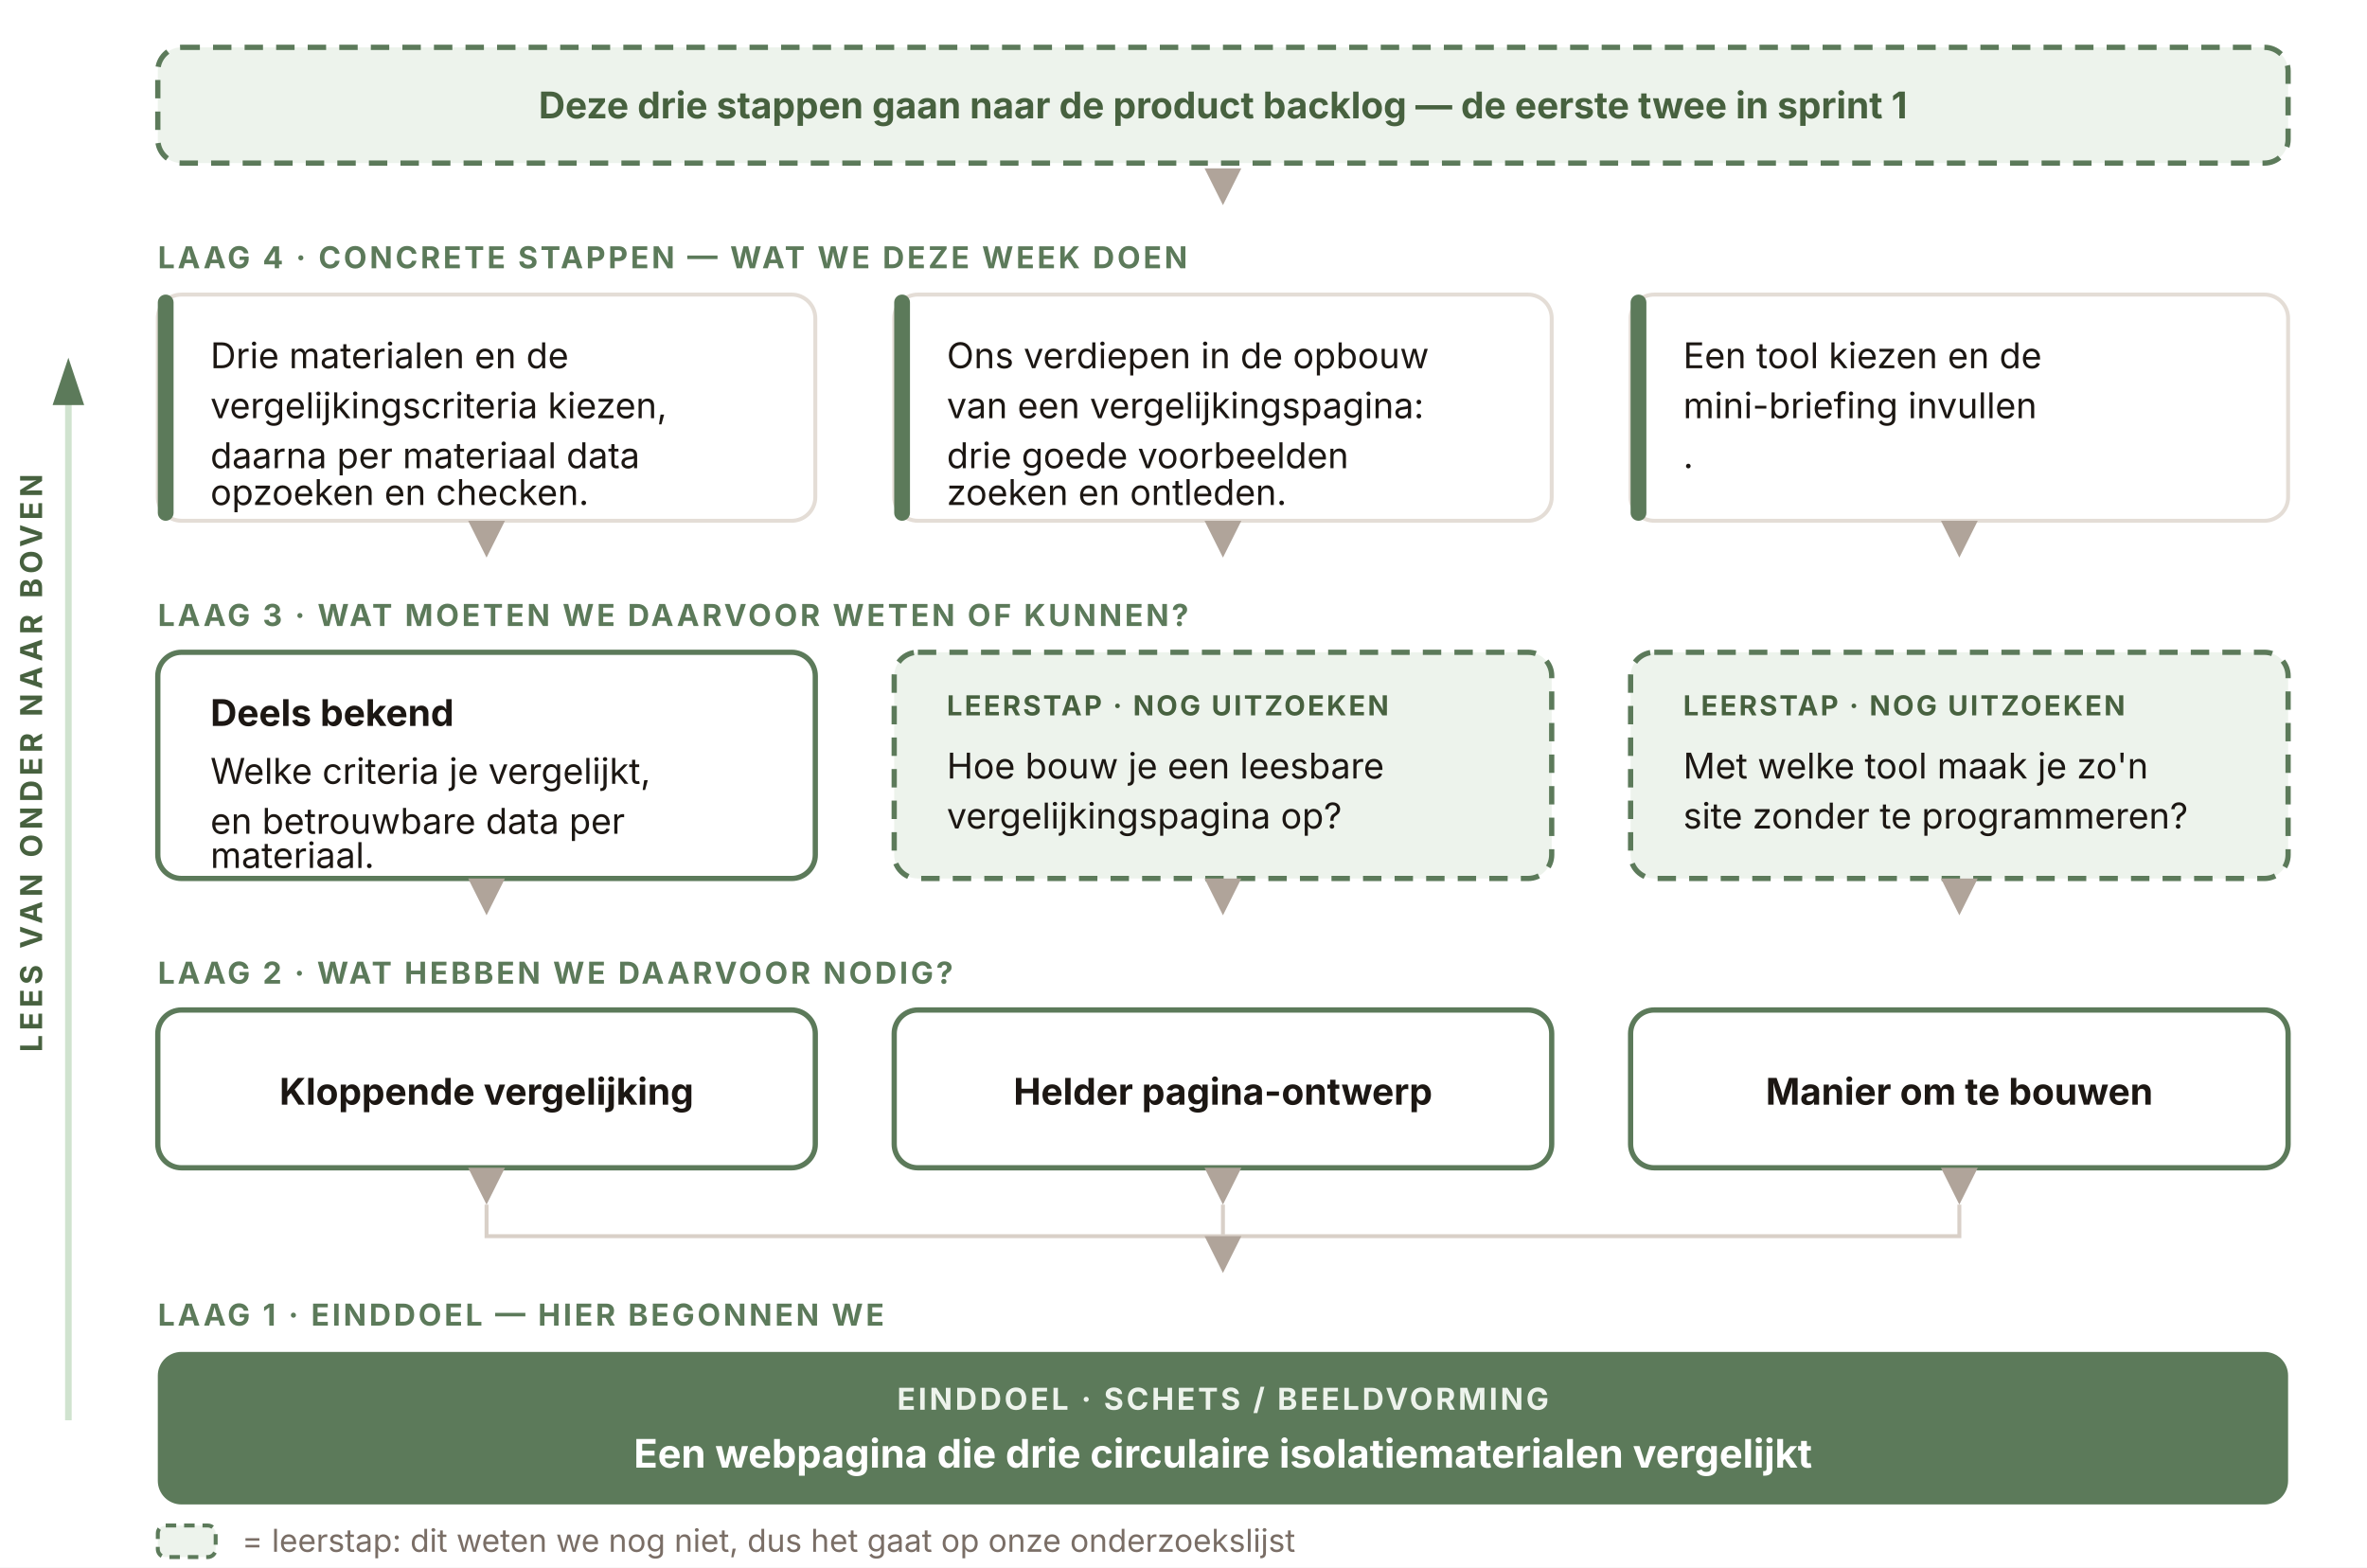
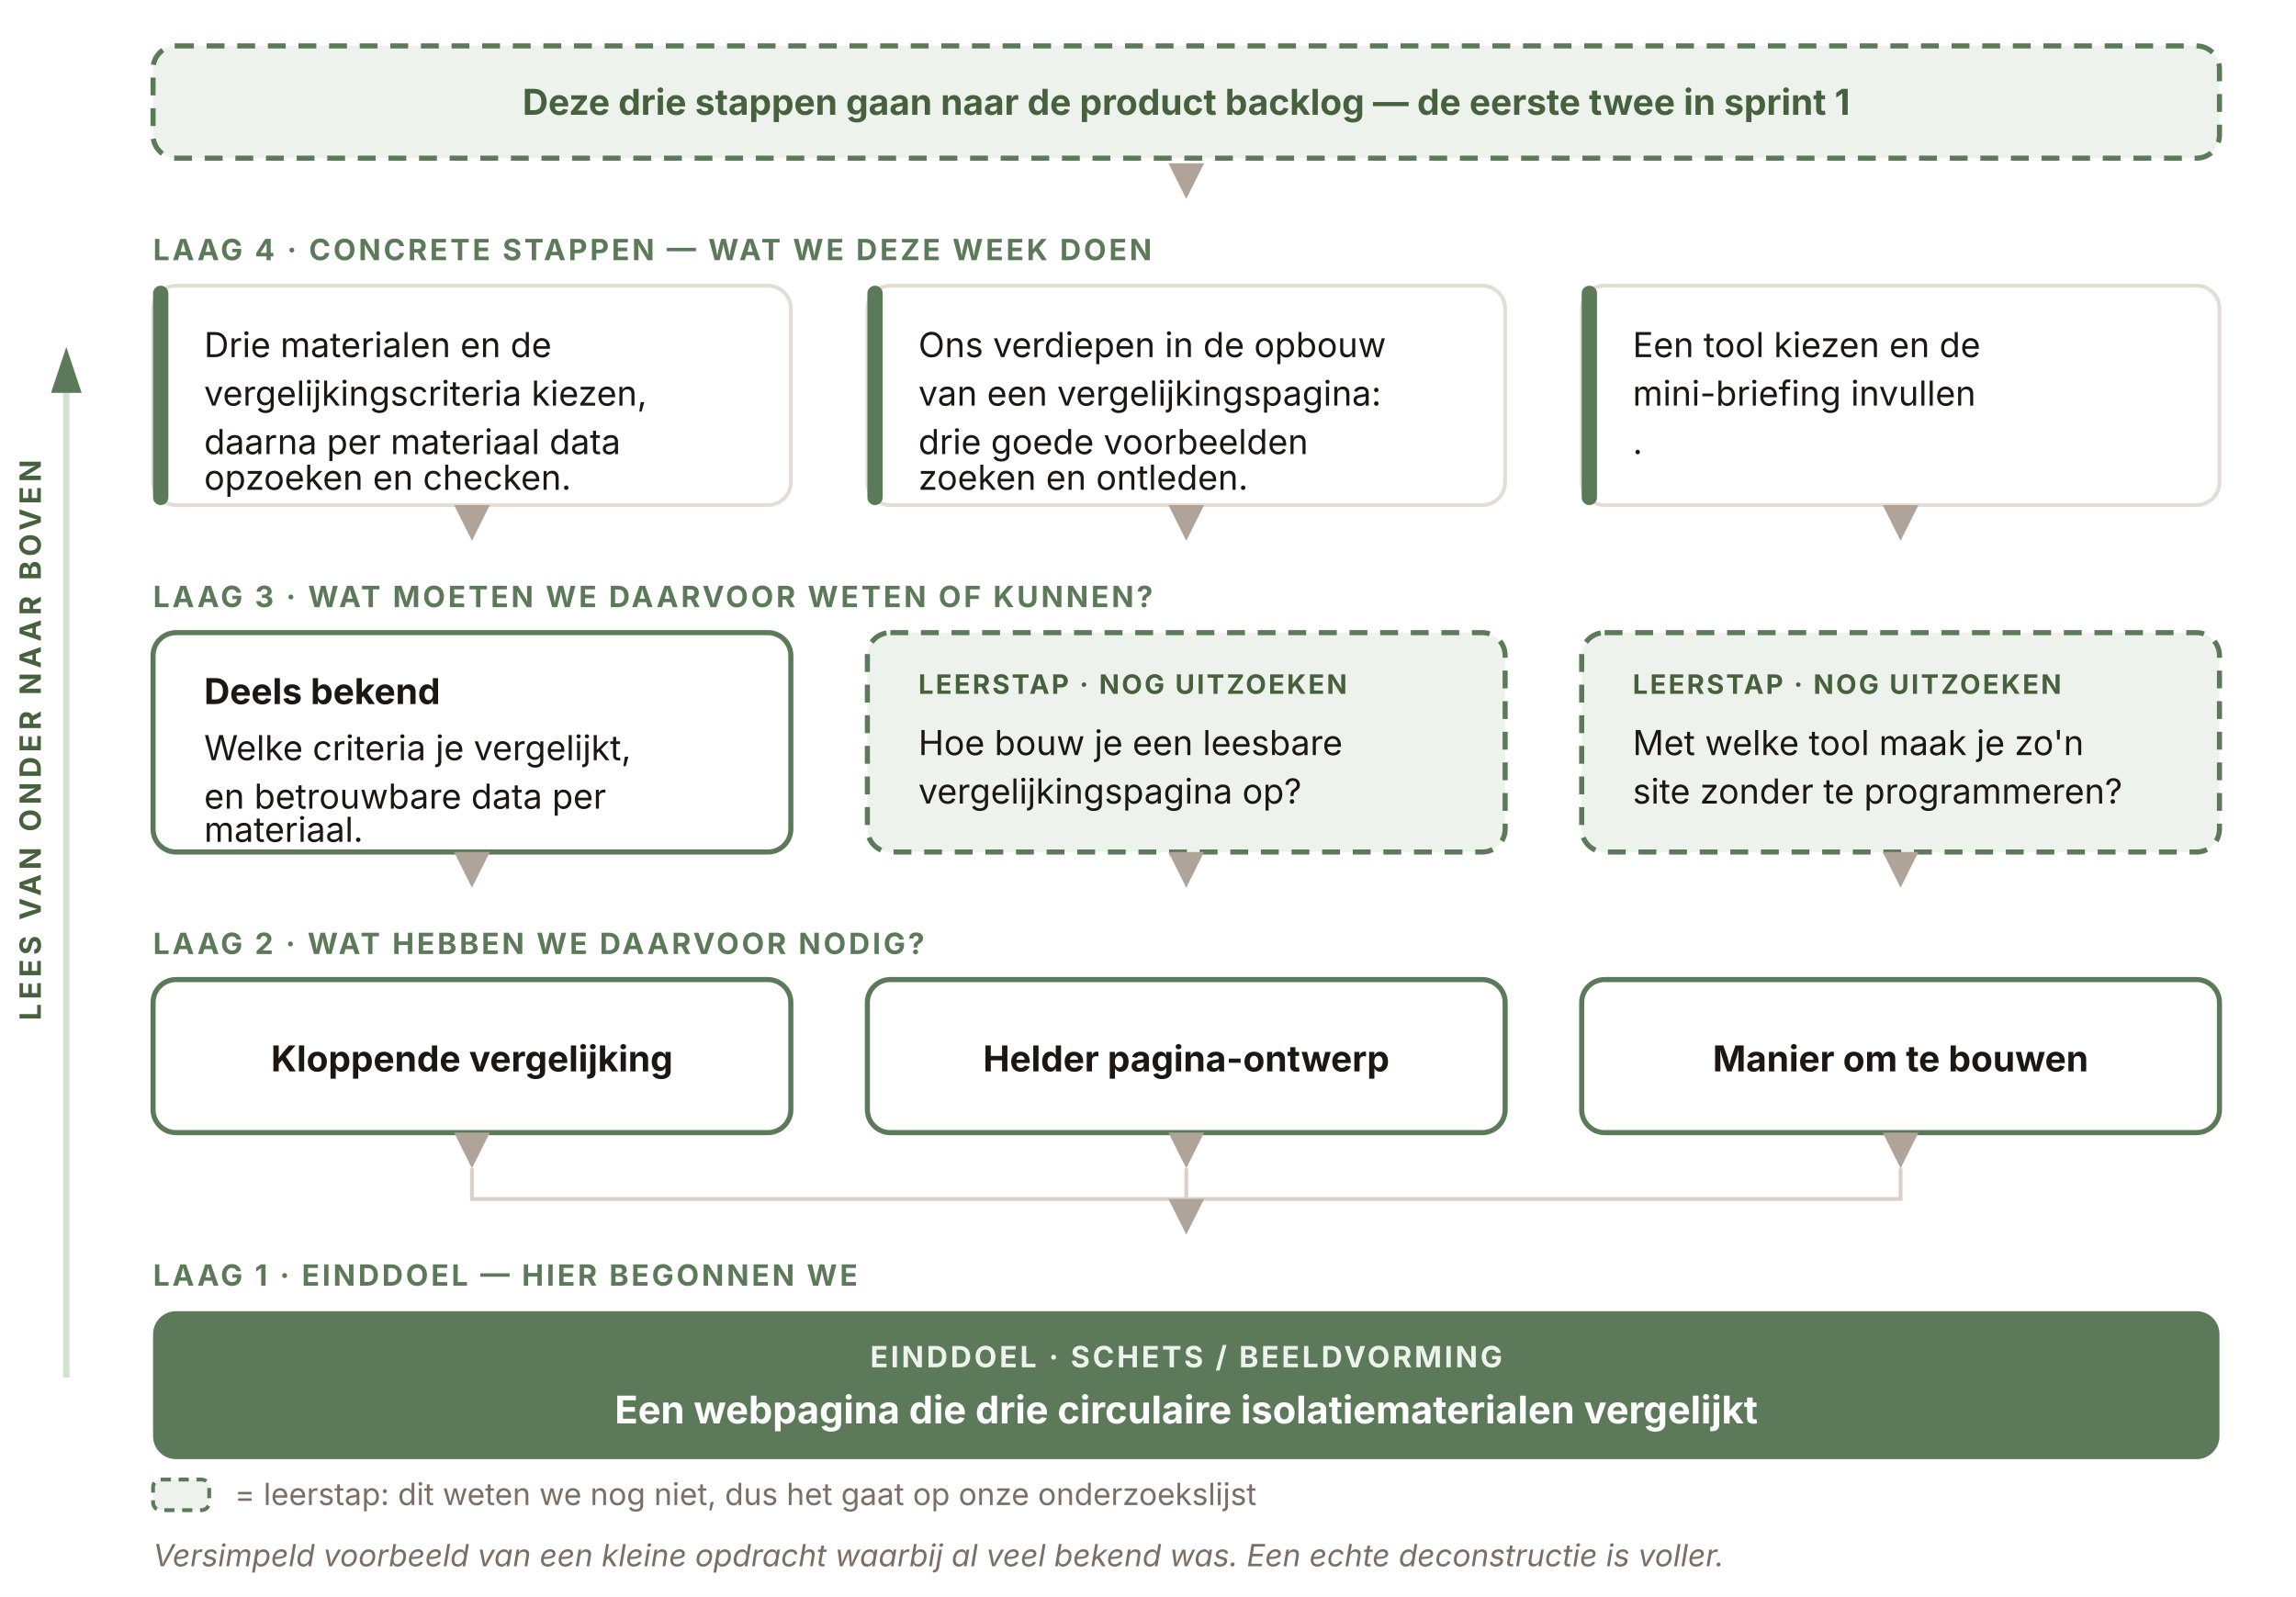
- <svg xmlns="http://www.w3.org/2000/svg" viewBox="0 0 900 596" width="900" height="596" role="img" aria-labelledby="t5 d5">
+ <svg xmlns="http://www.w3.org/2000/svg" viewBox="0 0 900 626" width="900" height="626" role="img" aria-labelledby="t5 d5">
  <style>
  .t{font-family:Inter,-apple-system,'Segoe UI',Roboto,Helvetica,Arial,sans-serif}
  .lab{font-size:11.5px;font-weight:bold;letter-spacing:.09em;fill:#5C7A5A}
  .bx{font-size:13.5px;fill:#1C1713}
  .bxb{font-size:14px;font-weight:bold;fill:#1C1713}
  .w{font-size:15px;font-weight:bold;fill:#FFFFFF}
  .wk{font-size:11.5px;font-weight:bold;letter-spacing:.09em;fill:#EDF3EC}
  .scrum{font-size:14px;font-weight:bold;fill:#47613F}
  .leer{font-size:10.5px;font-weight:bold;letter-spacing:.08em;fill:#47613F}
  .rail{font-size:11.5px;font-weight:bold;letter-spacing:.15em;fill:#47613F}
  .leg{font-size:12px;fill:#7A6E66}
</style>
-   <rect width="900" height="596" fill="#FFFFFF" />
+   <rect width="900" height="626" fill="#FFFFFF" />
  <line x1="26" y1="540" x2="26" y2="150" stroke="#D0E3CF" stroke-width="2.5" />
  <polygon points="26,136 20,154 32,154" fill="#5C7A5A" />
  <text class="t rail" transform="translate(16,400) rotate(-90)">LEES VAN ONDER NAAR BOVEN</text>
  <g class="t">
    <rect x="60" y="18" width="810" height="44" rx="9" fill="#EDF3EC" stroke="#5C7A5A" stroke-width="2" stroke-dasharray="7 5" />
    <text class="scrum" x="465" y="45" text-anchor="middle">Deze drie stappen gaan naar de product backlog — de eerste twee in sprint 1</text>
  </g>
  <polygon points="465,78 458,64 472,64" fill="#B0A49A" />
  <text class="t lab" x="60" y="102">LAAG 4 · CONCRETE STAPPEN — WAT WE DEZE WEEK DOEN</text>
  <g class="t">
    <rect x="60" y="112" width="250" height="86" rx="9" fill="#FFFFFF" stroke="#E4DDD6" stroke-width="1.5" />
    <rect x="60" y="112" width="6" height="86" rx="3" fill="#5C7A5A" />
    <text class="bx" x="80" y="140">Drie materialen en de</text>
    <text class="bx" x="80" y="159">vergelijkingscriteria kiezen,</text>
    <text class="bx" x="80" y="178">daarna per materiaal data</text>
    <text class="bx" x="80" y="192" font-size="13.5">opzoeken en checken.</text>
    <rect x="340" y="112" width="250" height="86" rx="9" fill="#FFFFFF" stroke="#E4DDD6" stroke-width="1.5" />
    <rect x="340" y="112" width="6" height="86" rx="3" fill="#5C7A5A" />
    <text class="bx" x="360" y="140">Ons verdiepen in de opbouw</text>
    <text class="bx" x="360" y="159">van een vergelijkingspagina:</text>
    <text class="bx" x="360" y="178">drie goede voorbeelden</text>
    <text class="bx" x="360" y="192" font-size="13.5">zoeken en ontleden.</text>
    <rect x="620" y="112" width="250" height="86" rx="9" fill="#FFFFFF" stroke="#E4DDD6" stroke-width="1.5" />
    <rect x="620" y="112" width="6" height="86" rx="3" fill="#5C7A5A" />
    <text class="bx" x="640" y="140">Een tool kiezen en de</text>
    <text class="bx" x="640" y="159">mini-briefing invullen</text>
    <text class="bx" x="640" y="178">.</text>
  </g>
  <g fill="#B0A49A">
    <polygon points="185,212 178,198 192,198" />
    <polygon points="465,212 458,198 472,198" />
    <polygon points="745,212 738,198 752,198" />
  </g>
  <text class="t lab" x="60" y="238">LAAG 3 · WAT MOETEN WE DAARVOOR WETEN OF KUNNEN?</text>
  <g class="t">
    <rect x="60" y="248" width="250" height="86" rx="9" fill="#FFFFFF" stroke="#5C7A5A" stroke-width="2" />
    <text class="bxb" x="80" y="276">Deels bekend</text>
    <text class="bx" x="80" y="298">Welke criteria je vergelijkt,</text>
    <text class="bx" x="80" y="317">en betrouwbare data per</text>
    <text class="bx" x="80" y="330" font-size="13.5">materiaal.</text>
    <rect x="340" y="248" width="250" height="86" rx="9" fill="#EDF3EC" stroke="#5C7A5A" stroke-width="2" stroke-dasharray="7 5" />
    <text class="leer" x="360" y="272">LEERSTAP · NOG UITZOEKEN</text>
    <text class="bx" x="360" y="296">Hoe bouw je een leesbare</text>
    <text class="bx" x="360" y="315">vergelijkingspagina op?</text>
    <rect x="620" y="248" width="250" height="86" rx="9" fill="#EDF3EC" stroke="#5C7A5A" stroke-width="2" stroke-dasharray="7 5" />
    <text class="leer" x="640" y="272">LEERSTAP · NOG UITZOEKEN</text>
    <text class="bx" x="640" y="296">Met welke tool maak je zo'n</text>
    <text class="bx" x="640" y="315">site zonder te programmeren?</text>
  </g>
  <g fill="#B0A49A">
    <polygon points="185,348 178,334 192,334" />
    <polygon points="465,348 458,334 472,334" />
    <polygon points="745,348 738,334 752,334" />
  </g>
  <text class="t lab" x="60" y="374">LAAG 2 · WAT HEBBEN WE DAARVOOR NODIG?</text>
  <g class="t">
    <rect x="60" y="384" width="250" height="60" rx="9" fill="#FFFFFF" stroke="#5C7A5A" stroke-width="2" />
    <text class="bxb" x="185" y="420" text-anchor="middle">Kloppende vergelijking</text>
    <rect x="340" y="384" width="250" height="60" rx="9" fill="#FFFFFF" stroke="#5C7A5A" stroke-width="2" />
    <text class="bxb" x="465" y="420" text-anchor="middle">Helder pagina-ontwerp</text>
    <rect x="620" y="384" width="250" height="60" rx="9" fill="#FFFFFF" stroke="#5C7A5A" stroke-width="2" />
    <text class="bxb" x="745" y="420" text-anchor="middle">Manier om te bouwen</text>
  </g>
  <g stroke="#D9D0C8" stroke-width="1.5" fill="none">
    <path d="M185 458 L185 470 L465 470 L465 458" />
    <path d="M745 458 L745 470 L465 470" />
  </g>
  <g fill="#B0A49A">
    <polygon points="185,458 178,444 192,444" />
    <polygon points="465,458 458,444 472,444" />
    <polygon points="745,458 738,444 752,444" />
  </g>
  <polygon points="465,484 458,470 472,470" fill="#B0A49A" />
  <text class="t lab" x="60" y="504">LAAG 1 · EINDDOEL — HIER BEGONNEN WE</text>
  <g class="t">
    <rect x="60" y="514" width="810" height="58" rx="9" fill="#5C7A5A" />
    <text class="wk" x="465" y="536" text-anchor="middle">EINDDOEL · SCHETS / BEELDVORMING</text>
    <text class="w" x="465" y="558" text-anchor="middle">Een webpagina die drie circulaire isolatiematerialen vergelijkt</text>
  </g>
  <g class="t">
    <rect x="60" y="580" width="22" height="12" rx="3" fill="#EDF3EC" stroke="#5C7A5A" stroke-width="1.5" stroke-dasharray="4 3" />
    <text class="leg" x="92" y="590">= leerstap: dit weten we nog niet, dus het gaat op onze onderzoekslijst</text>
  </g>
+   <text class="t leg" x="60" y="614" font-style="italic">Versimpeld voorbeeld van een kleine opdracht waarbij al veel bekend was. Een echte deconstructie is voller.</text>
</svg>
